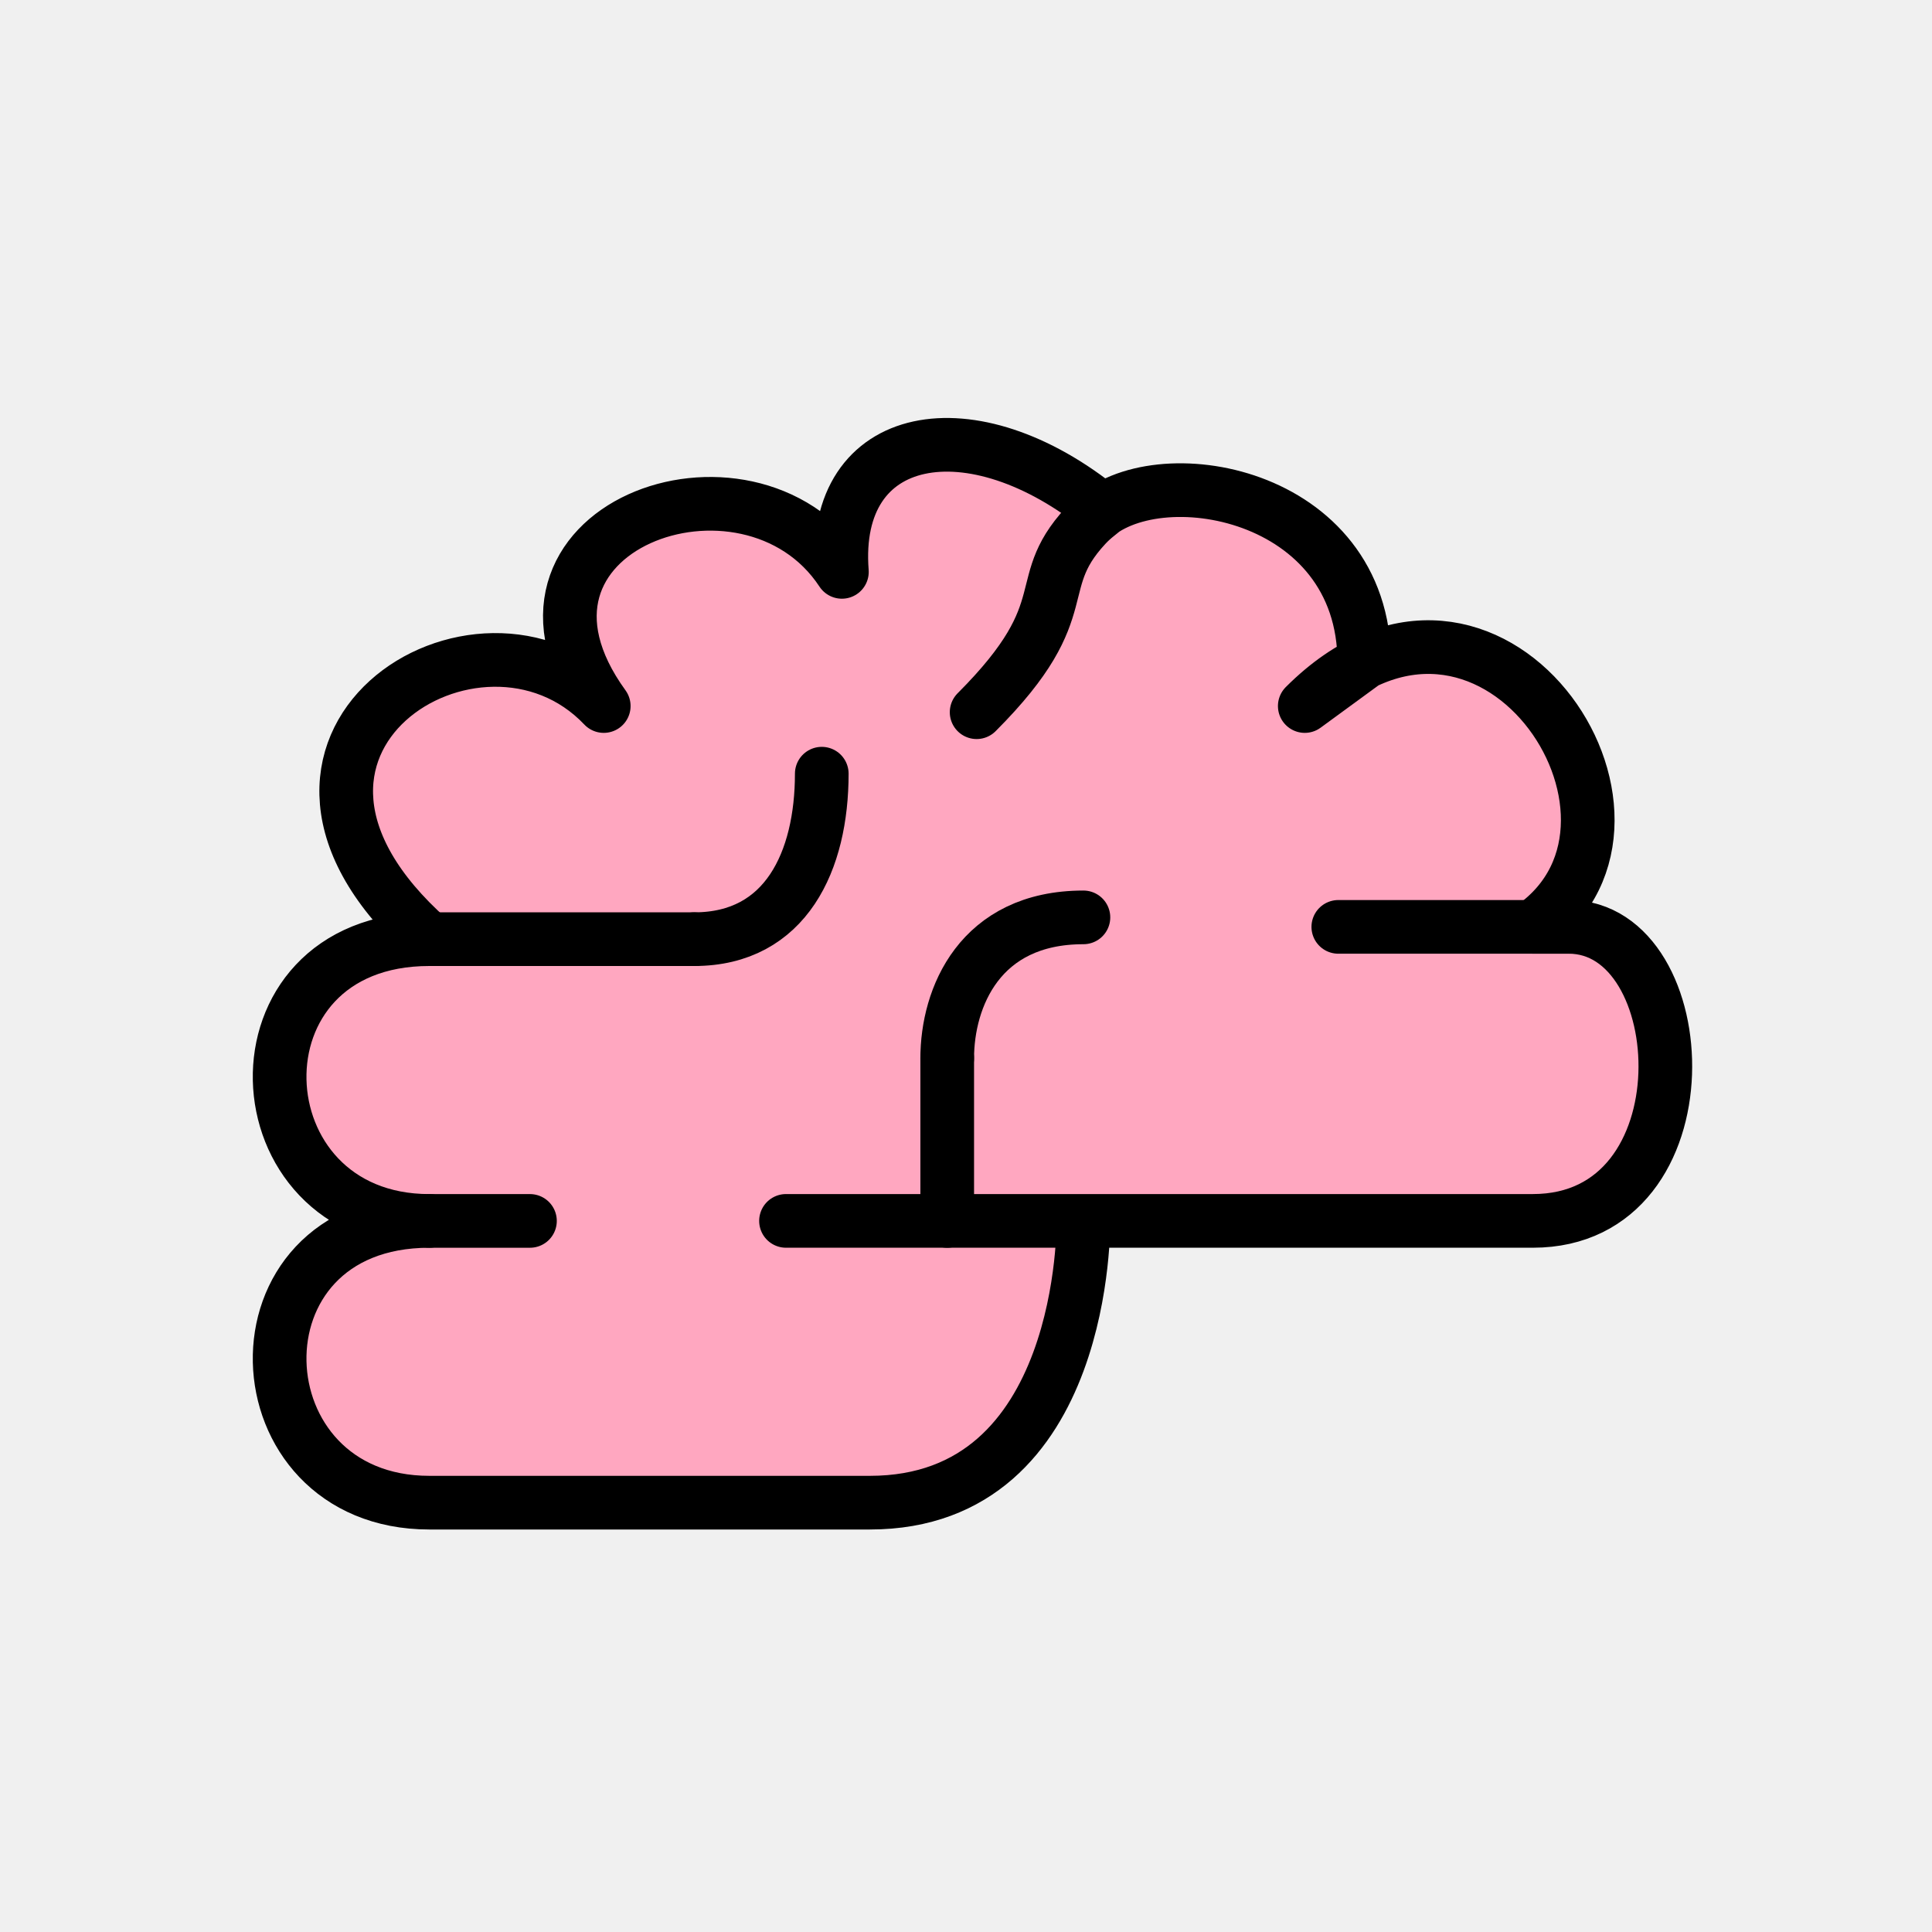
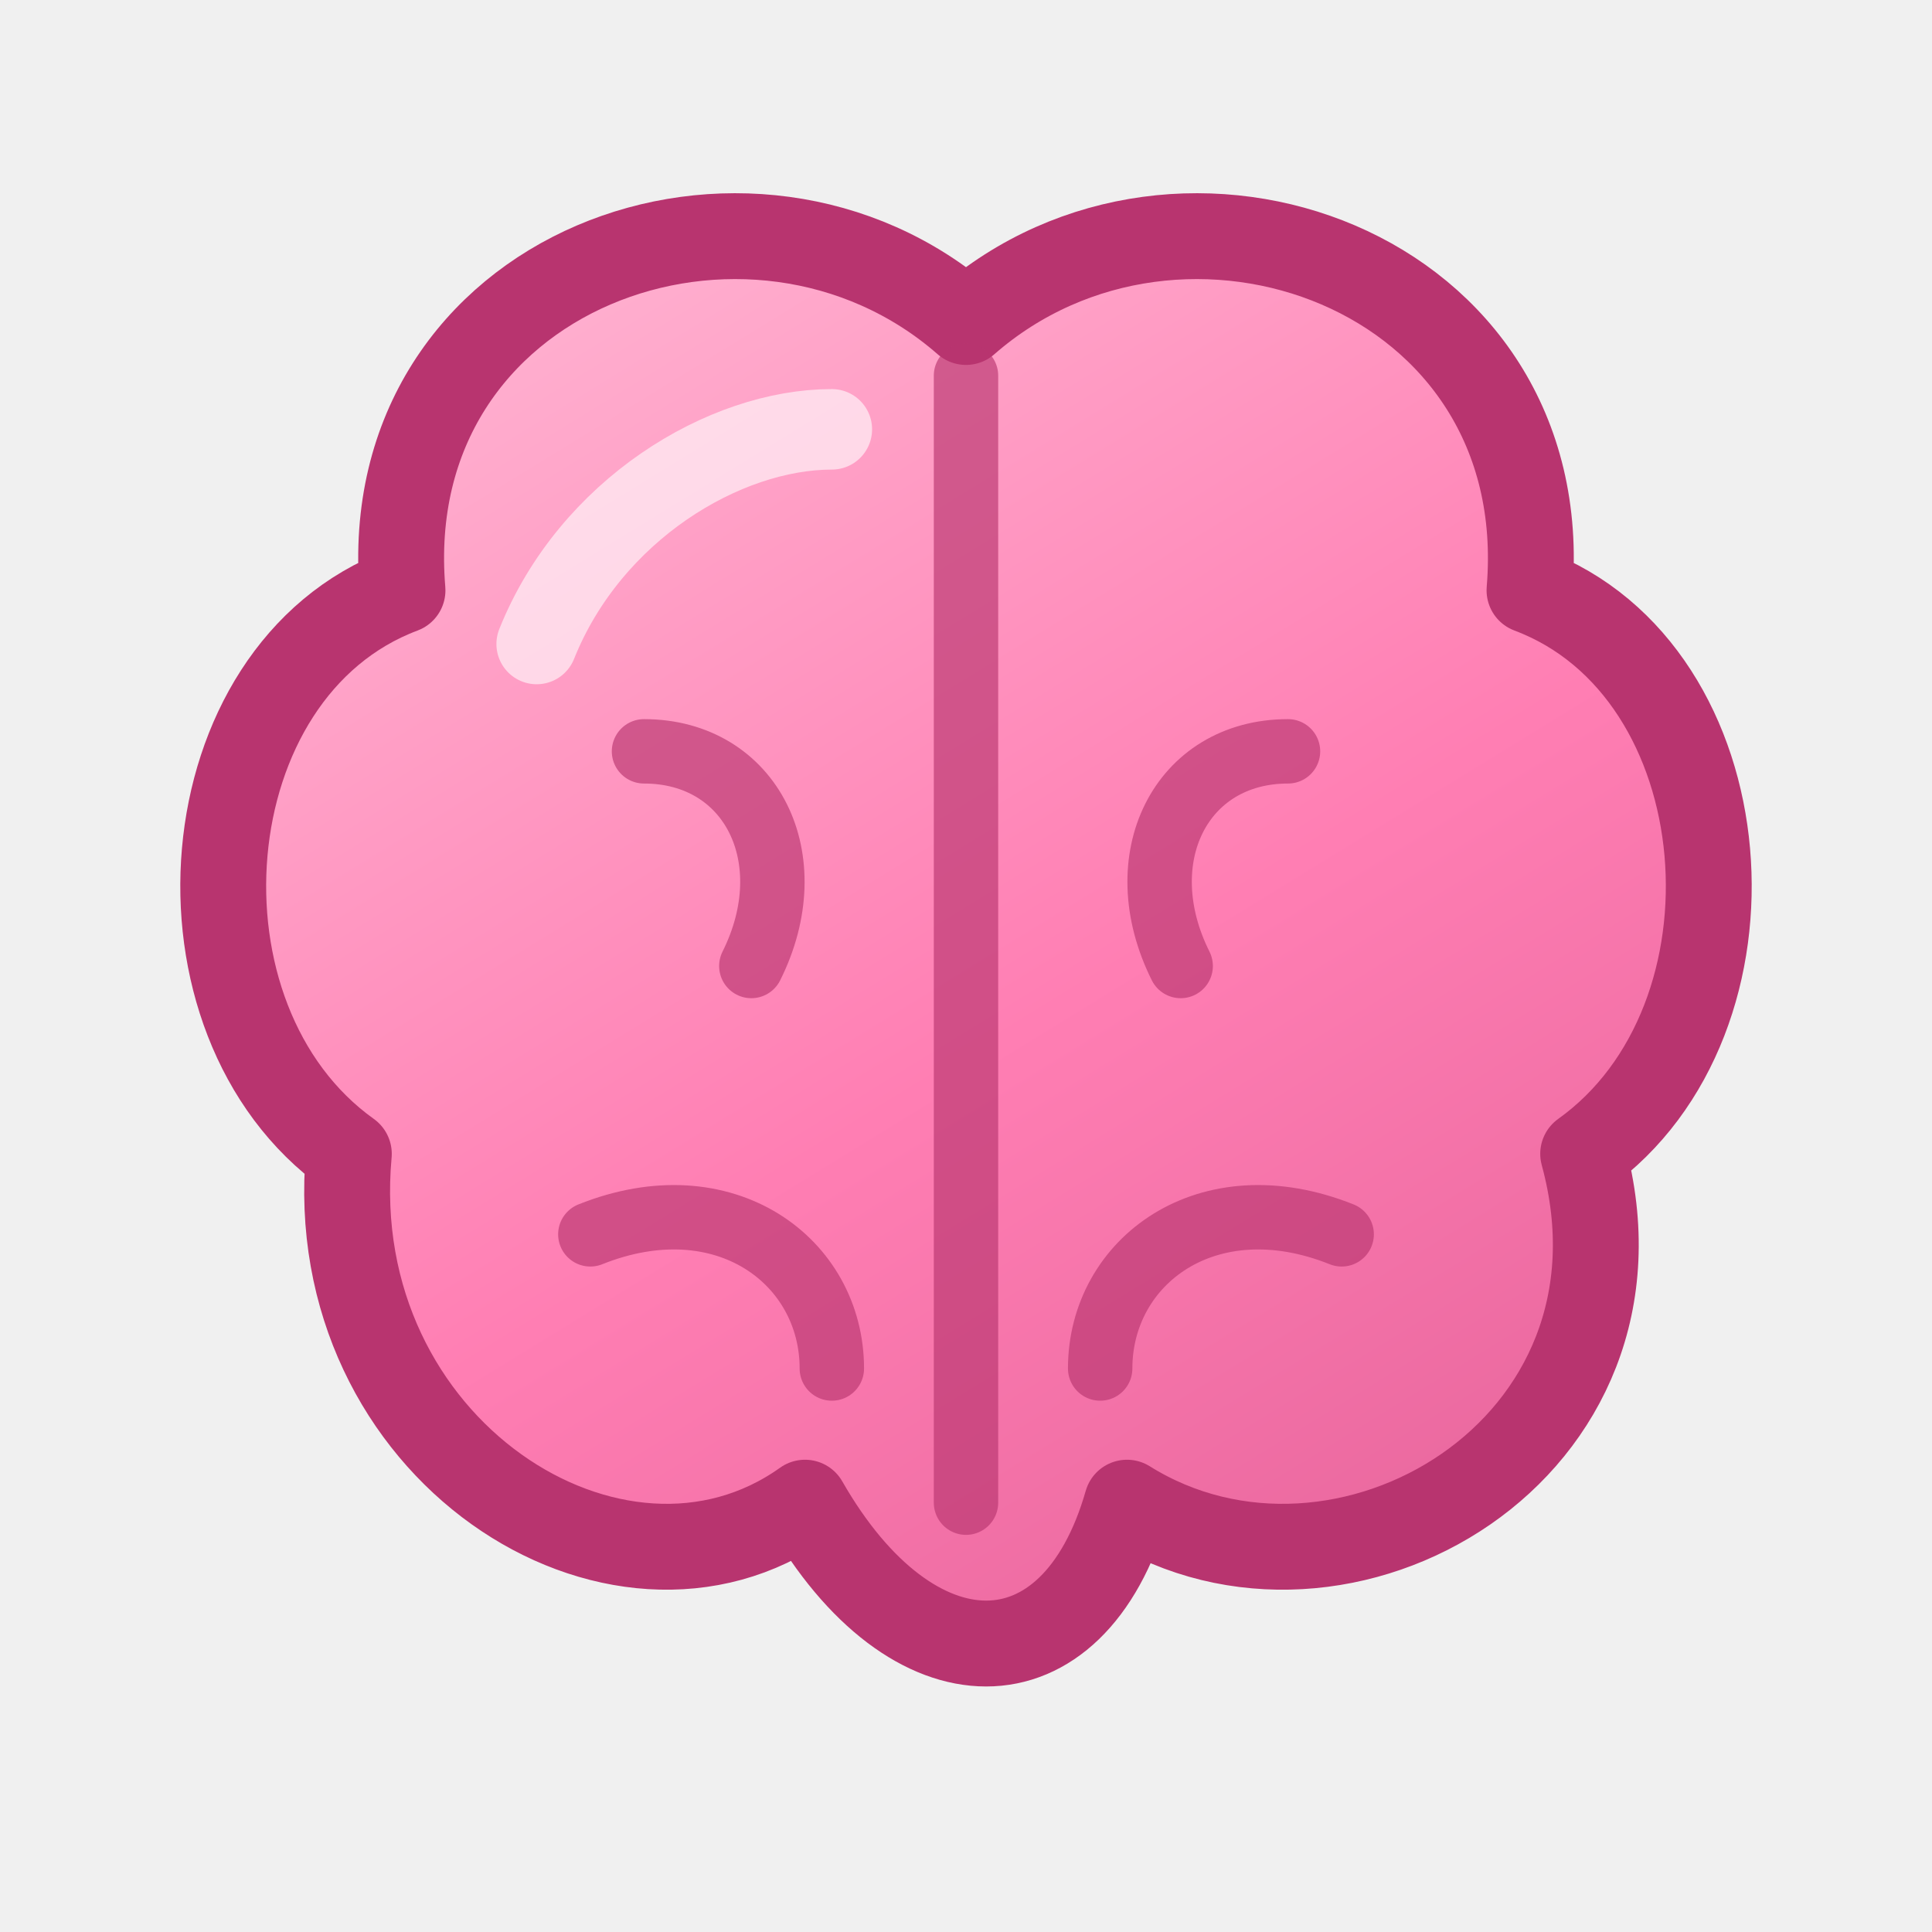
- <svg xmlns="http://www.w3.org/2000/svg" id="emoji" viewBox="0 0 72 72">
-   <g id="color">
-     <line x1="16" x2="25.875" y1="35" y2="35" fill="#ea5a47" stroke="none" />
-     <path fill="#ea5a47" stroke="none" d="M25.875,35c3.417,0,4.75-2.917,4.75-6.167" />
-     <line x1="16" x2="19.75" y1="45.5" y2="45.5" fill="#ea5a47" stroke="none" />
-     <line x1="35.3" x2="35.3" y1="45.5" y2="39.438" fill="#ea5a47" stroke="none" />
-     <path fill="#ea5a47" stroke="none" d="M35.3,39.438c0-2.245,1.2-5.25,5.076-5.25" />
-     <line x1="58.458" x2="49.875" y1="34.542" y2="34.542" fill="#ea5a47" stroke="none" />
-     <path fill="#FFA7C0" stroke="none" d="M40.375,45.5c0,0,0.164,10.5-7.958,10.5H16c-7.208,0-7.667-10.5,0-10.5C8.792,45.5,8.333,35,16,35 c-8.167-7.25,1.875-13.562,6.5-8.688c-4.799-6.625,5.375-10.312,8.875-5C30.963,16,36.222,15.042,41.1,19.024 l-0.434,0.351c2.375-2.375,10.178-1.083,10.178,5.314l-2.219,1.623c6.865-6.865,14.208,4.188,8.5,8.229h1.333 c4.75,0,5.292,10.958-1.333,10.958H29.292" />
-     <path fill="#ea5a47" stroke="none" d="M40.667,19.375c-2.417,2.417-0.282,3.178-4.271,7.167" />
-   </g>
-   <g id="hair" />
-   <g id="skin" />
-   <g id="skin-shadow" />
-   <g id="line">
-     <line x1="16" x2="25.875" y1="35" y2="35" fill="none" stroke="#000000" stroke-linecap="round" stroke-linejoin="round" stroke-miterlimit="10" stroke-width="2" />
-     <path fill="none" stroke="#000000" stroke-linecap="round" stroke-linejoin="round" stroke-miterlimit="10" stroke-width="2" d="M25.875,35c3.417,0,4.75-2.917,4.75-6.167" />
-     <line x1="16" x2="19.75" y1="45.5" y2="45.5" fill="none" stroke="#000000" stroke-linecap="round" stroke-linejoin="round" stroke-miterlimit="10" stroke-width="2" />
-     <line x1="35.3" x2="35.3" y1="45.5" y2="39.438" fill="none" stroke="#000000" stroke-linecap="round" stroke-linejoin="round" stroke-miterlimit="10" stroke-width="2" />
-     <path fill="none" stroke="#000000" stroke-linecap="round" stroke-linejoin="round" stroke-miterlimit="10" stroke-width="2" d="M35.3,39.438c0-2.245,1.2-5.25,5.076-5.25" />
-     <line x1="58.458" x2="49.875" y1="34.542" y2="34.542" fill="none" stroke="#000000" stroke-linecap="round" stroke-linejoin="round" stroke-miterlimit="10" stroke-width="2" />
-     <path fill="none" stroke="#000000" stroke-linecap="round" stroke-linejoin="round" stroke-miterlimit="10" stroke-width="2" d="M40.375,45.5c0,0,0.164,10.5-7.958,10.5H16c-7.208,0-7.667-10.5,0-10.5C8.792,45.5,8.333,35,16,35 c-8.167-7.25,1.875-13.562,6.5-8.688c-4.799-6.625,5.375-10.312,8.875-5C30.963,16,36.222,15.042,41.1,19.024 l-0.434,0.351c2.375-2.375,10.178-1.083,10.178,5.314l-2.219,1.623c6.865-6.865,14.208,4.188,8.5,8.229h1.333 c4.75,0,5.292,10.958-1.333,10.958H29.292" />
-     <path fill="none" stroke="#000000" stroke-linecap="round" stroke-linejoin="round" stroke-miterlimit="10" stroke-width="2" d="M40.667,19.375c-2.417,2.417-0.282,3.178-4.271,7.167" />
-   </g>
+ <svg xmlns="http://www.w3.org/2000/svg" viewBox="0 0 72 72" width="72" height="72">
+   <defs>
+     <linearGradient id="g-pink" x1="0.2" y1="0" x2="0.85" y2="1">
+       <stop offset="0" stop-color="#ffb3d1" />
+       <stop offset="0.55" stop-color="#ff7eb3" />
+       <stop offset="1" stop-color="#e6649b" />
+     </linearGradient>
+   </defs>
+   <path d="M36 12C28 5 14 10 15 22C7 25 6 38 13 43C12 54 23 61 30 56C34 63 40 63 42 56C50 61 62 54 59 43C66 38 65 25 57 22C58 10 44 5 36 12z" fill="url(#g-pink)" stroke="#b8346f" stroke-width="3.2" stroke-linejoin="round" stroke-linecap="round" />
+   <path d="M36 14V56M24 28C28 28 30 32 28 36M48 28C44 28 42 32 44 36M22 46C27 44 31 47 31 51M50 46C45 44 41 47 41 51" fill="none" stroke="#b8346f" stroke-width="2.4" stroke-linecap="round" opacity=".65" />
+   <path d="M20 24C22 19 27 16 31 16" fill="none" stroke="#fff" stroke-width="3" stroke-linecap="round" opacity="0.6" />
</svg>
